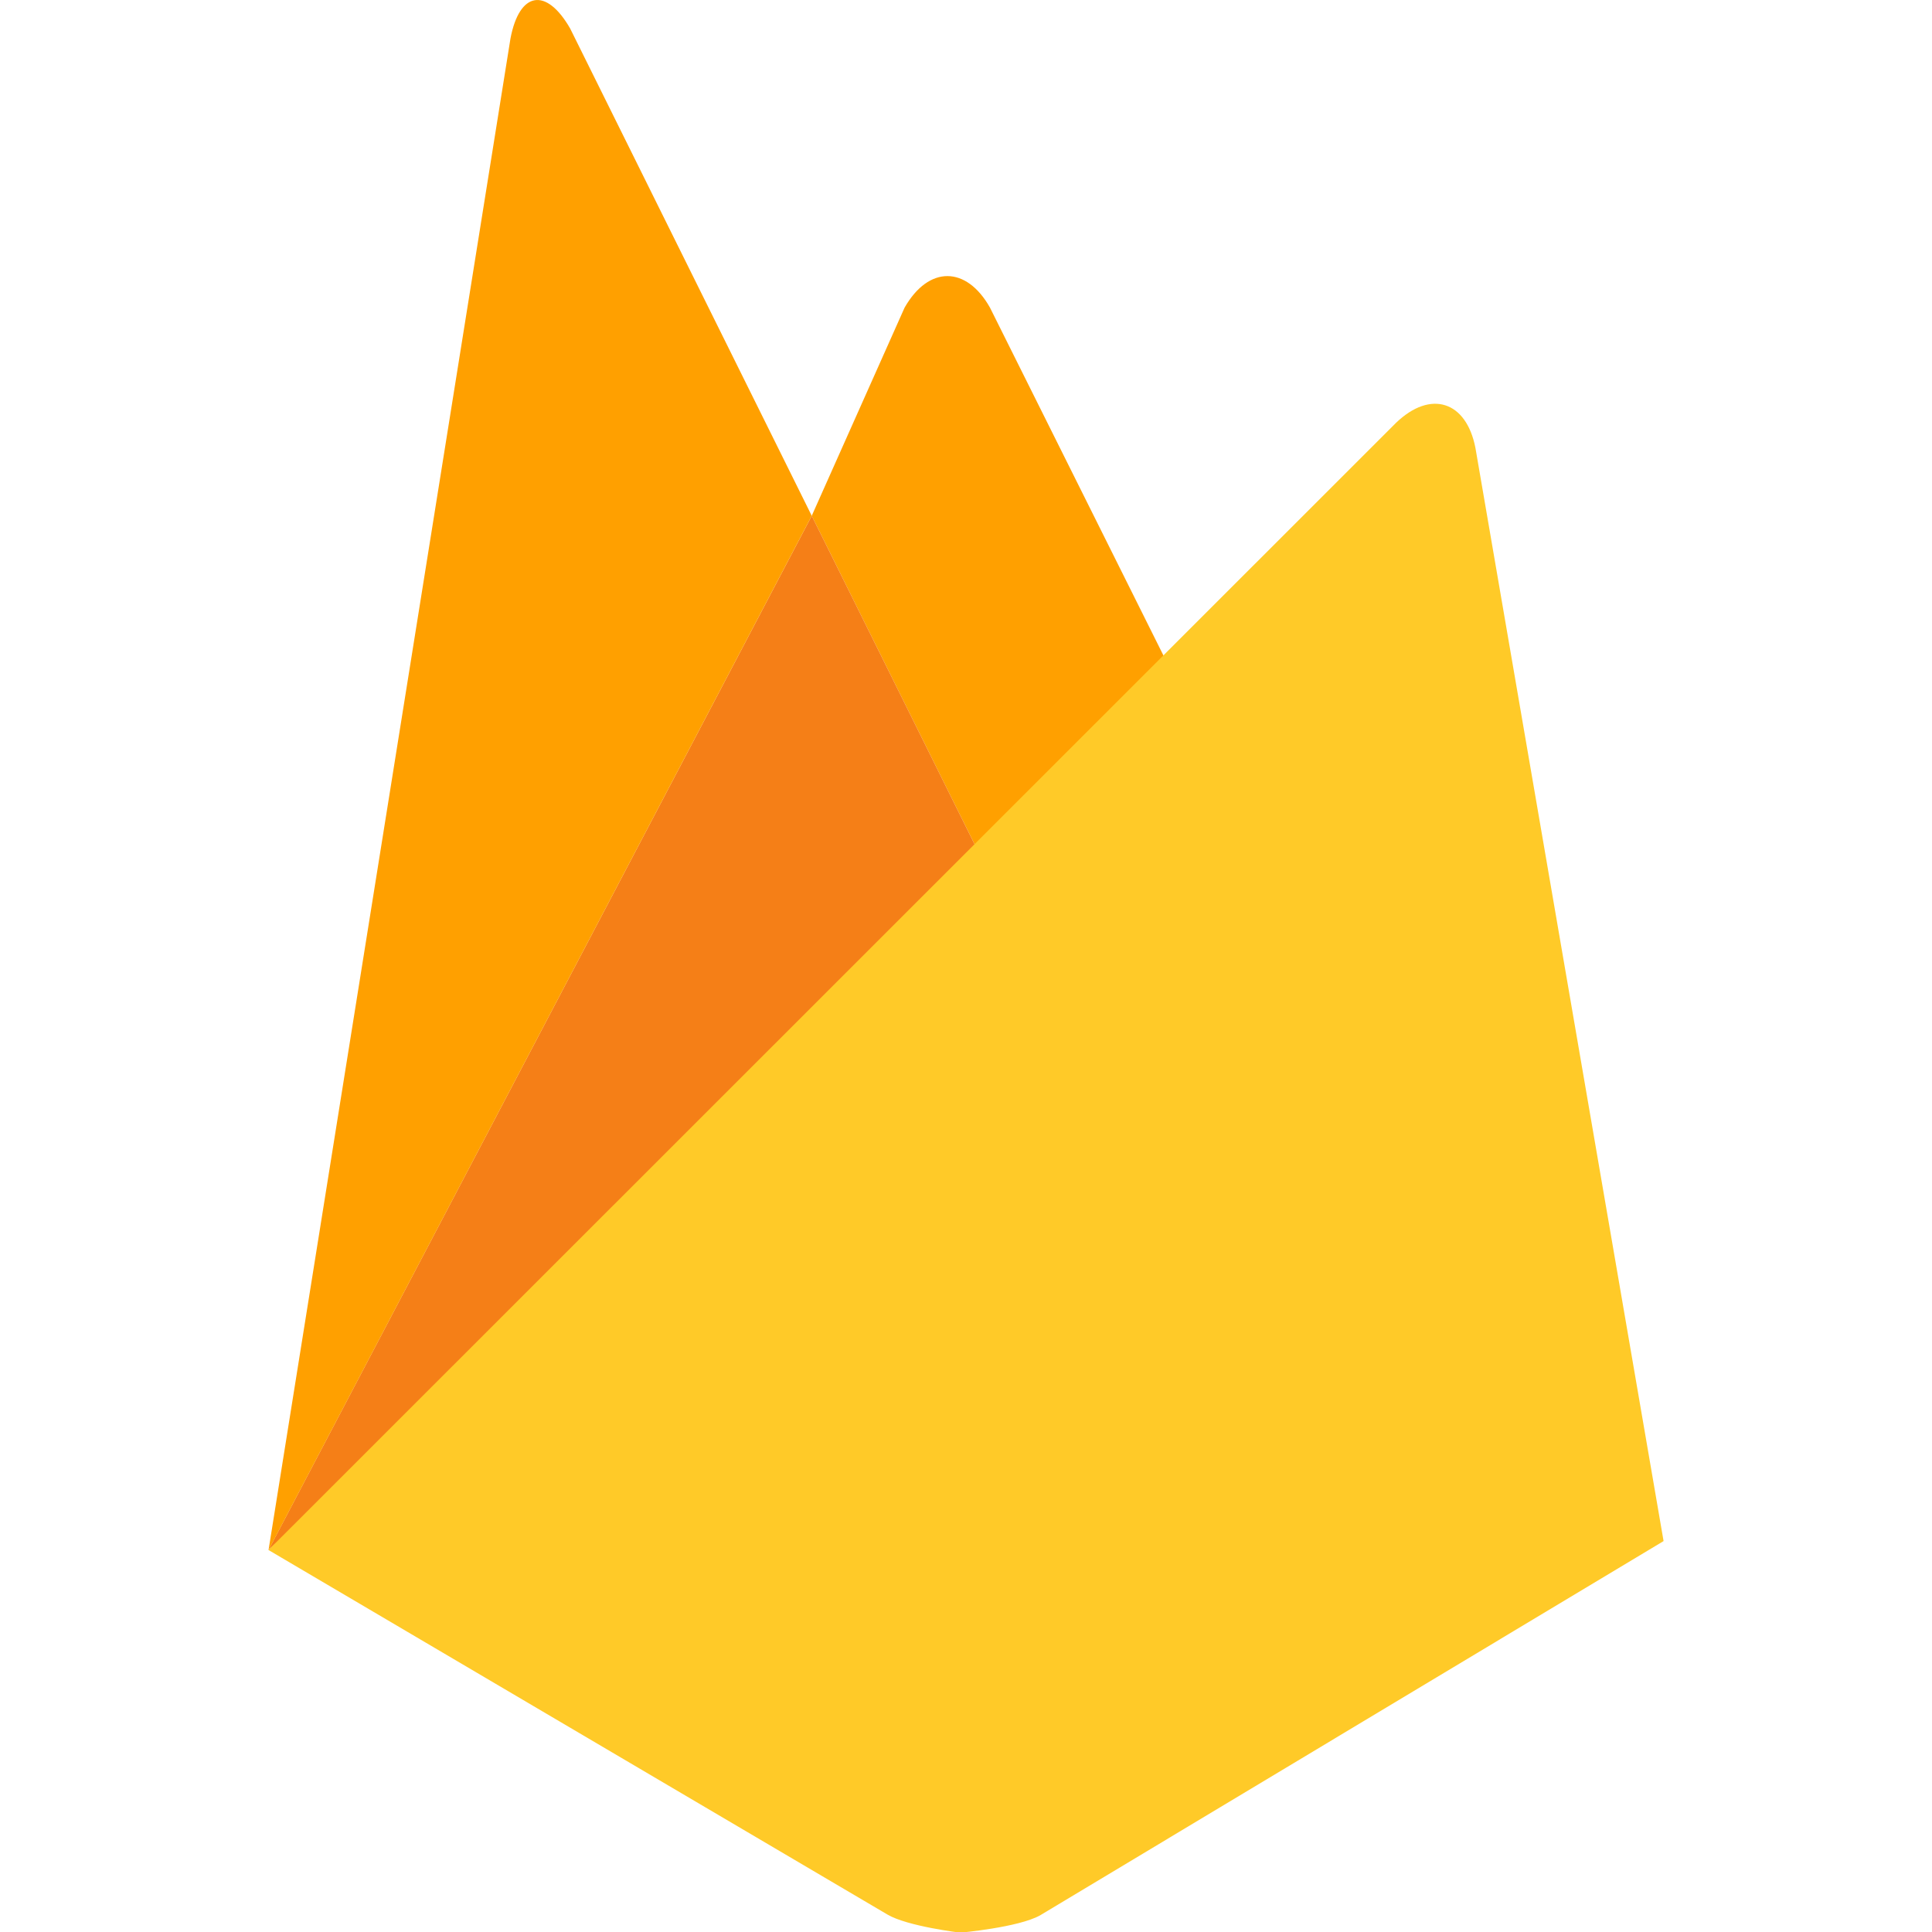
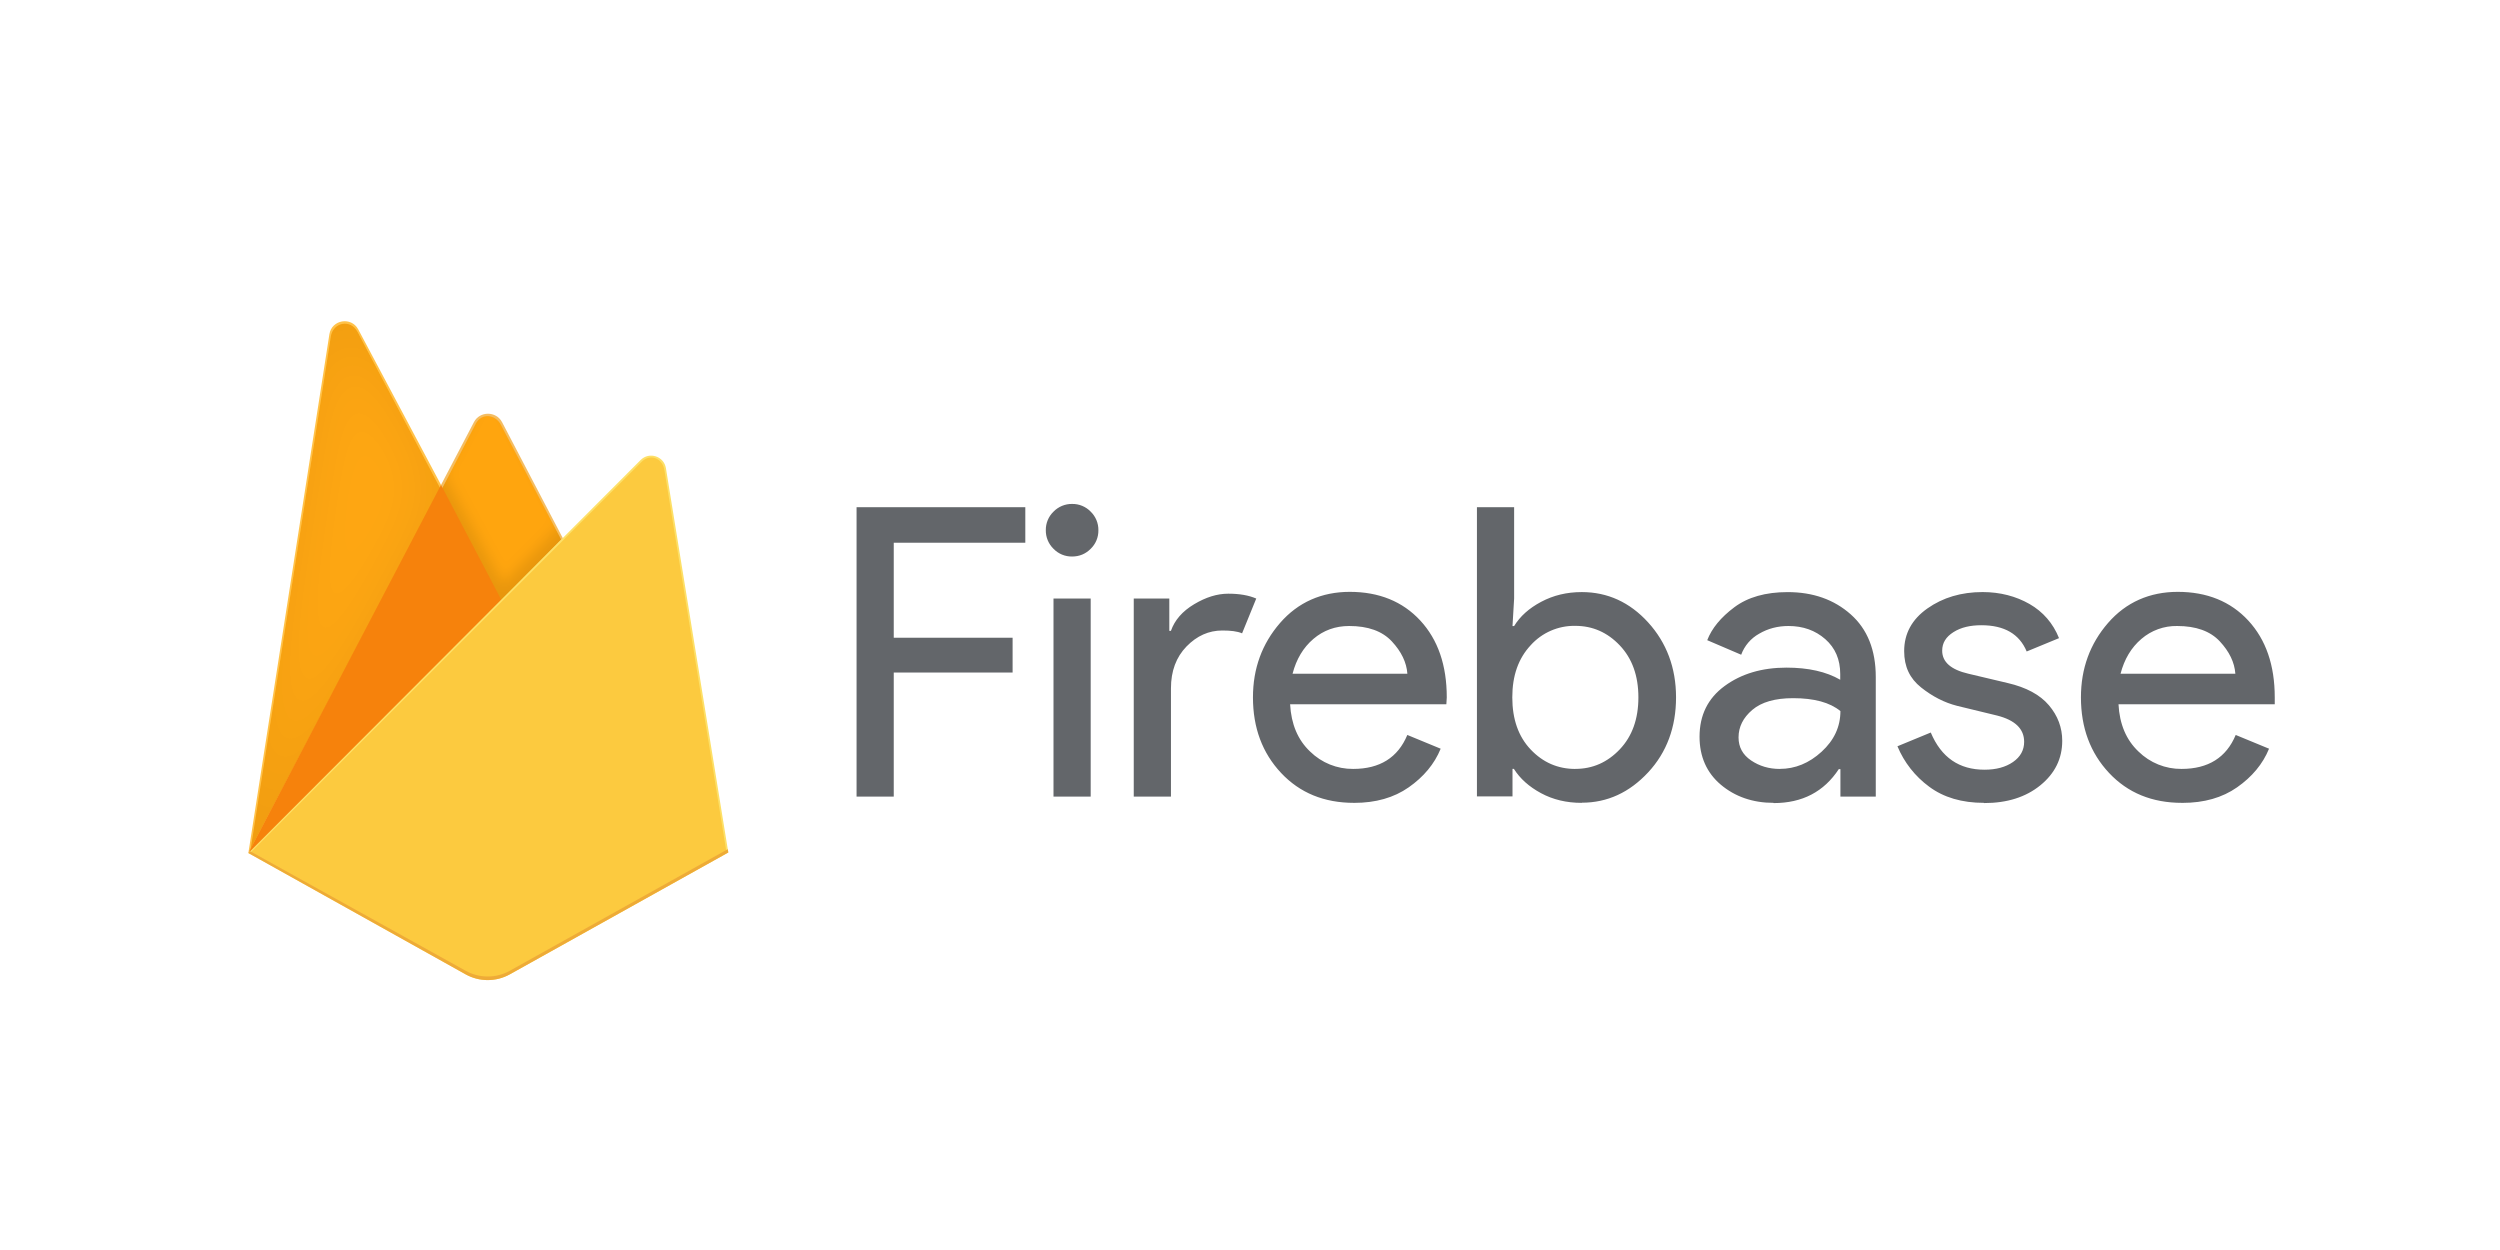
- <svg xmlns="http://www.w3.org/2000/svg" height="64" viewBox="0 0 32 32" width="64">
-   <path d="M19.62 11.558l-3.203 2.98-2.972-5.995 1.538-3.448c.4-.7 1.024-.692 1.414 0z" fill="#ffa000" />
-   <path d="M13.445 8.543l2.972 5.995-11.97 11.135z" fill="#f57f17" />
-   <path d="M23.123 7.003c.572-.55 1.164-.362 1.315.417l3.116 18.105-10.328 6.2c-.36.2-1.32.286-1.32.286s-.874-.104-1.207-.3L4.447 25.673z" fill="#ffca28" />
-   <path d="M13.445 8.543l-8.997 17.13L8.455.638c.148-.78.592-.855.988-.167z" fill="#ffa000" />
+ <svg xmlns="http://www.w3.org/2000/svg" xmlns:xlink="http://www.w3.org/1999/xlink" width="120" height="60">
+   <filter height="2" width="2" y="-.5" x="-.5" id="A">
+     <feGaussianBlur in="SourceAlpha" stdDeviation="3.5" />
+     <feOffset dy="-9" dx="1" />
+     <feComposite k3="1" operator="arithmetic" in2="SourceAlpha" k2="-1" k1="0" k4="0" />
+     <feColorMatrix values="0 0 0 0 0 0 0 0 0 0 0 0 0 0 0 0 0 0 0.09 0" />
+   </filter>
+   <filter height="2" width="2" y="-.5" x="-.5" id="B">
+     <feGaussianBlur in="SourceAlpha" stdDeviation="17.5" />
+     <feOffset />
+     <feComposite k3="1" operator="arithmetic" in2="SourceAlpha" k2="-1" k1="0" k4="0" />
+     <feColorMatrix values="0 0 0 0 0 0 0 0 0 0 0 0 0 0 0 0 0 0 0.06 0" />
+   </filter>
+   <g transform="matrix(.090203 0 0 .090203 11.92126 15.41867)">
+     <path d="M0 282.998l2.123-2.973L102.527 89.512l.212-2.017L58.48 4.358C54.77-2.606 44.33-.846 43.114 6.95z" fill="#ffc24a" />
+     <use xlink:href="#D" fill="#ffa712" />
+     <g filter="url(#B)">
+       <use xlink:href="#D" />
+     </g>
+     <path d="M135.005 150.38l32.955-33.75-32.964-62.93c-3.13-5.957-11.867-5.974-14.963 0L102.42 87.3v2.86z" fill="#f4bd62" />
+     <use xlink:href="#C" fill="#ffa50e" />
+     <g filter="url(#A)">
+       <use xlink:href="#C" />
+     </g>
+     <path d="M102.513 87.105L0 282.998l.962-.968 3.496-1.42 128.478-128 1.626-4.43z" fill="#f6820c" />
+     <path d="M139.12 347.55l116.275-64.848L222.2 78.2c-1.04-6.398-8.888-8.928-13.467-4.34L0 282.998l115.608 64.548a24.13 24.13 0 0 0 23.513.005" fill="#fde068" />
+     <path d="M254.354 282.16L221.402 79.218c-1.03-6.35-7.56-8.977-12.104-4.424L1.3 282.6l114.338 63.9c7.25 4.048 16.08 4.05 23.334.006z" fill="#fcca3f" />
+     <path d="M139.12 345.64c-7.3 4.076-16.207 4.074-23.513-.006L.93 282.015l-.93.983 115.608 64.548c7.306 4.08 16.204 4.08 23.513.005l116.275-64.848-.285-1.752z" fill="#eeab37" />
+   </g>
+   <path d="M42.9 38.237h-1.785V24.345h8.1v1.707H42.9v4.56h5.705v1.67H42.9zm9.453-11.894c-.246.246-.543.37-.892.37a1.21 1.21 0 0 1-.892-.37 1.22 1.22 0 0 1-.37-.892 1.21 1.21 0 0 1 .37-.892 1.22 1.22 0 0 1 .892-.37 1.21 1.21 0 0 1 .892.37 1.22 1.22 0 0 1 .37.892 1.21 1.21 0 0 1-.37.892zm0 11.894h-1.785V28.73h1.785zm3.853 0H54.42V28.73h1.707v1.552h.077c.18-.517.553-.944 1.116-1.28s1.1-.505 1.64-.505.977.078 1.34.233l-.68 1.67c-.233-.1-.55-.136-.95-.136-.647 0-1.22.255-1.717.766s-.747 1.18-.747 2.008v5.2zm8.788.3c-1.436 0-2.603-.478-3.502-1.436s-1.35-2.166-1.35-3.628c0-1.384.436-2.574 1.3-3.57s2-1.494 3.347-1.494c1.4 0 2.538.46 3.386 1.378s1.27 2.147 1.27 3.687l-.02.33h-7.5c.052.957.372 1.714.96 2.27a2.91 2.91 0 0 0 2.067.834c1.28 0 2.147-.543 2.6-1.63l1.6.66c-.3.737-.822 1.355-1.533 1.853s-1.585.747-2.62.747zm2.56-6.2c-.04-.543-.288-1.06-.747-1.552s-1.142-.737-2.047-.737c-.66 0-1.232.207-1.717.62s-.818.97-1 1.67h5.5zm8.363 6.2c-.725 0-1.375-.155-1.95-.466s-1.006-.698-1.3-1.164H72.6v1.32h-1.707V24.345h1.785v4.385l-.078 1.32h.078c.285-.466.715-.854 1.3-1.164s1.226-.466 1.95-.466c1.23 0 2.3.485 3.182 1.455s1.34 2.173 1.34 3.6-.446 2.64-1.34 3.6-1.953 1.455-3.182 1.455zm-.3-1.63c.828 0 1.54-.314 2.134-.94s.892-1.458.892-2.493-.298-1.866-.892-2.493-1.307-.94-2.134-.94a2.81 2.81 0 0 0-2.144.93c-.588.63-.883 1.455-.883 2.503s.294 1.882.883 2.503 1.303.932 2.144.932zm9.513 1.63c-1 0-1.853-.3-2.532-.873s-1.02-1.352-1.02-2.3c0-1.035.4-1.846 1.203-2.435s1.792-.883 2.97-.883c1.048 0 1.908.194 2.58.582v-.272c0-.7-.24-1.258-.718-1.678s-1.067-.63-1.766-.63c-.518 0-.987.123-1.407.37a1.9 1.9 0 0 0-.863 1.009l-1.63-.698c.22-.57.653-1.096 1.3-1.58s1.5-.728 2.56-.728c1.216 0 2.225.356 3.027 1.067s1.203 1.714 1.203 3.007v5.743H88.34v-1.32h-.078c-.712 1.086-1.753 1.63-3.124 1.63zm.3-1.63c.737 0 1.407-.275 2.008-.825s.902-1.2.902-1.95c-.504-.414-1.26-.62-2.27-.62-.867 0-1.52.188-1.96.563s-.66.815-.66 1.32c0 .466.2.834.602 1.106s.86.408 1.378.408zm9.8 1.63c-1.06 0-1.937-.26-2.63-.776a4.59 4.59 0 0 1-1.523-1.94l1.6-.66c.504 1.2 1.365 1.785 2.58 1.785.556 0 1.012-.123 1.368-.37s.534-.57.534-.97c0-.62-.433-1.04-1.3-1.26l-1.92-.466c-.608-.155-1.184-.45-1.727-.883S91.4 32 91.4 31.252c0-.84.372-1.523 1.116-2.047s1.627-.786 2.65-.786c.84 0 1.6.2 2.25.572s1.132.928 1.417 1.64l-1.552.64c-.35-.84-1.074-1.26-2.173-1.26-.53 0-.977.1-1.34.33s-.543.517-.543.892c0 .543.42.912 1.26 1.106l1.882.446c.892.207 1.552.563 1.98 1.067s.64 1.074.64 1.707c0 .854-.35 1.565-1.048 2.134s-1.598.854-2.697.854zm9.507 0c-1.436 0-2.604-.478-3.502-1.436s-1.35-2.166-1.35-3.628c0-1.384.436-2.574 1.3-3.57s2-1.494 3.347-1.494c1.4 0 2.538.46 3.386 1.378s1.27 2.147 1.27 3.687v.33h-7.5c.05.957.372 1.714.96 2.27a2.91 2.91 0 0 0 2.066.834c1.28 0 2.147-.543 2.6-1.63l1.6.66c-.3.737-.822 1.355-1.533 1.853s-1.585.747-2.62.747zm2.56-6.2c-.04-.543-.288-1.06-.747-1.552s-1.142-.737-2.047-.737a2.56 2.56 0 0 0-1.717.621c-.485.414-.818.97-1 1.67h5.5z" fill="#63666a" />
+   <defs>
+     <path id="C" d="M134.417 148.974l32.038-32.812-32.038-61.007c-3.042-5.8-10.433-6.398-13.443-.6l-17.705 34.1-.53 1.744z" />
+     <path id="D" d="M1.253 280.73l1.605-3.13L102.2 89.083 58.062 5.608c-3.67-6.892-12.987-5.135-14.2 2.58z" />
+   </defs>
</svg>
